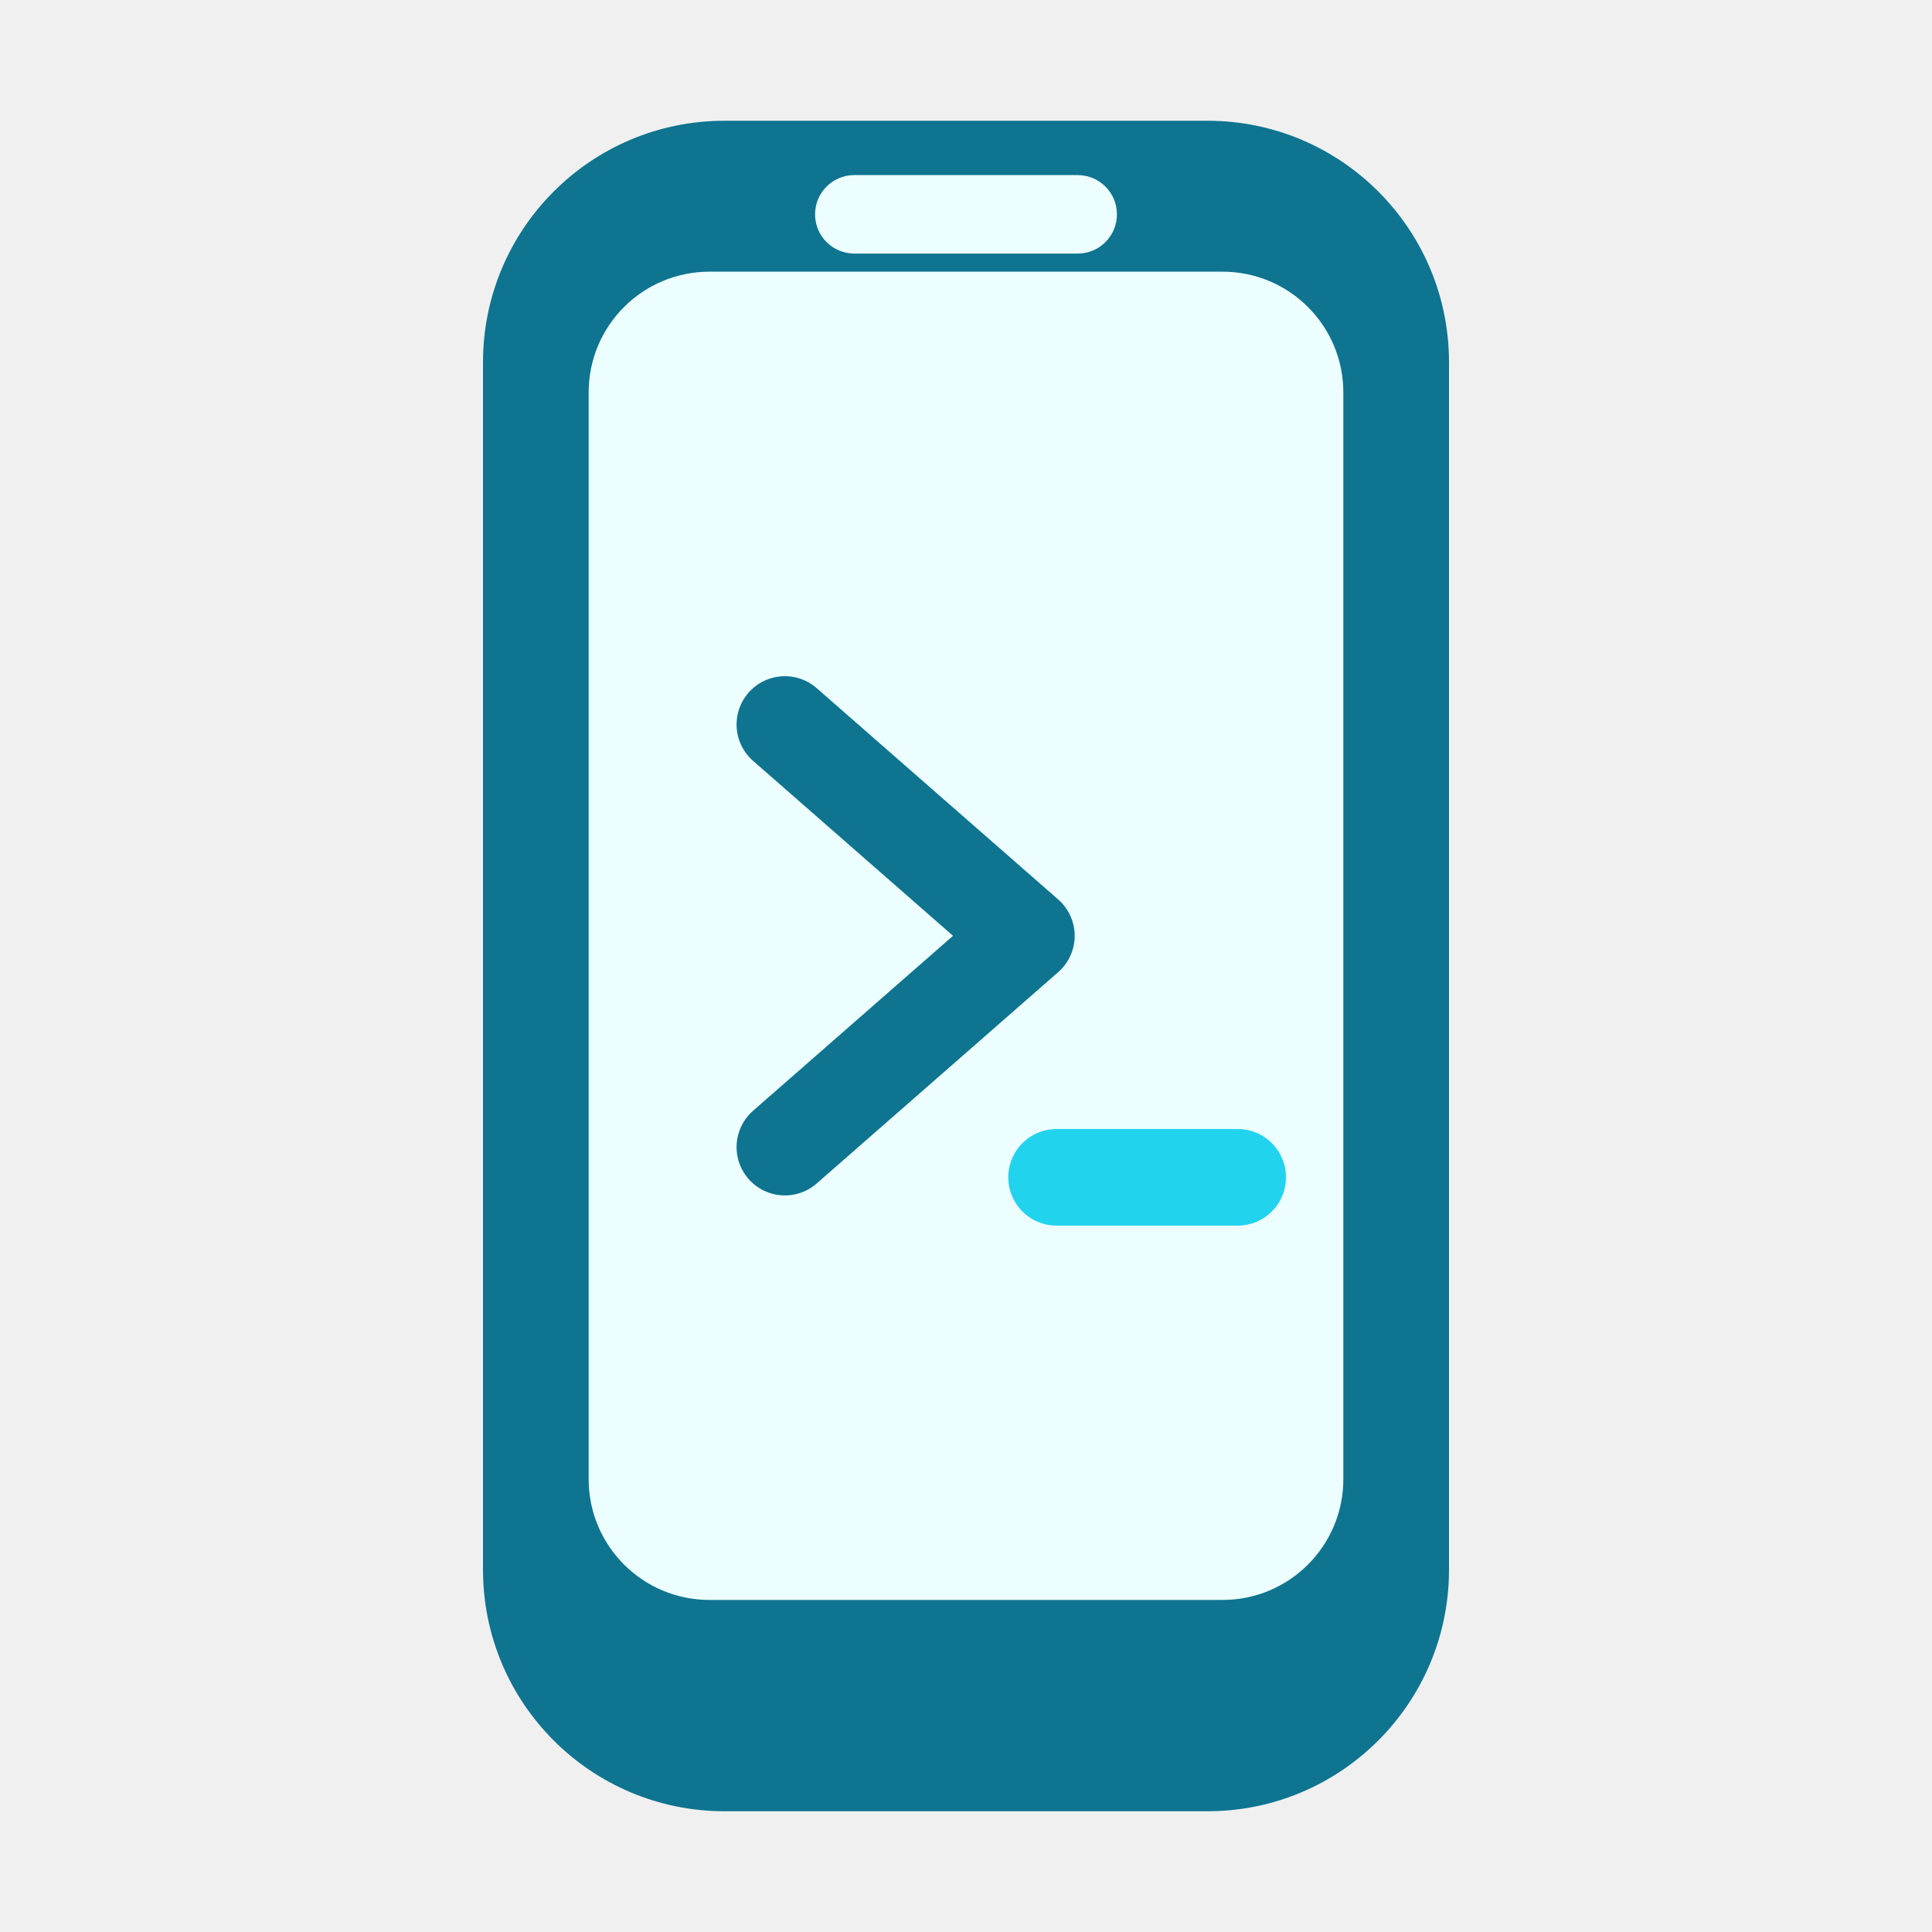
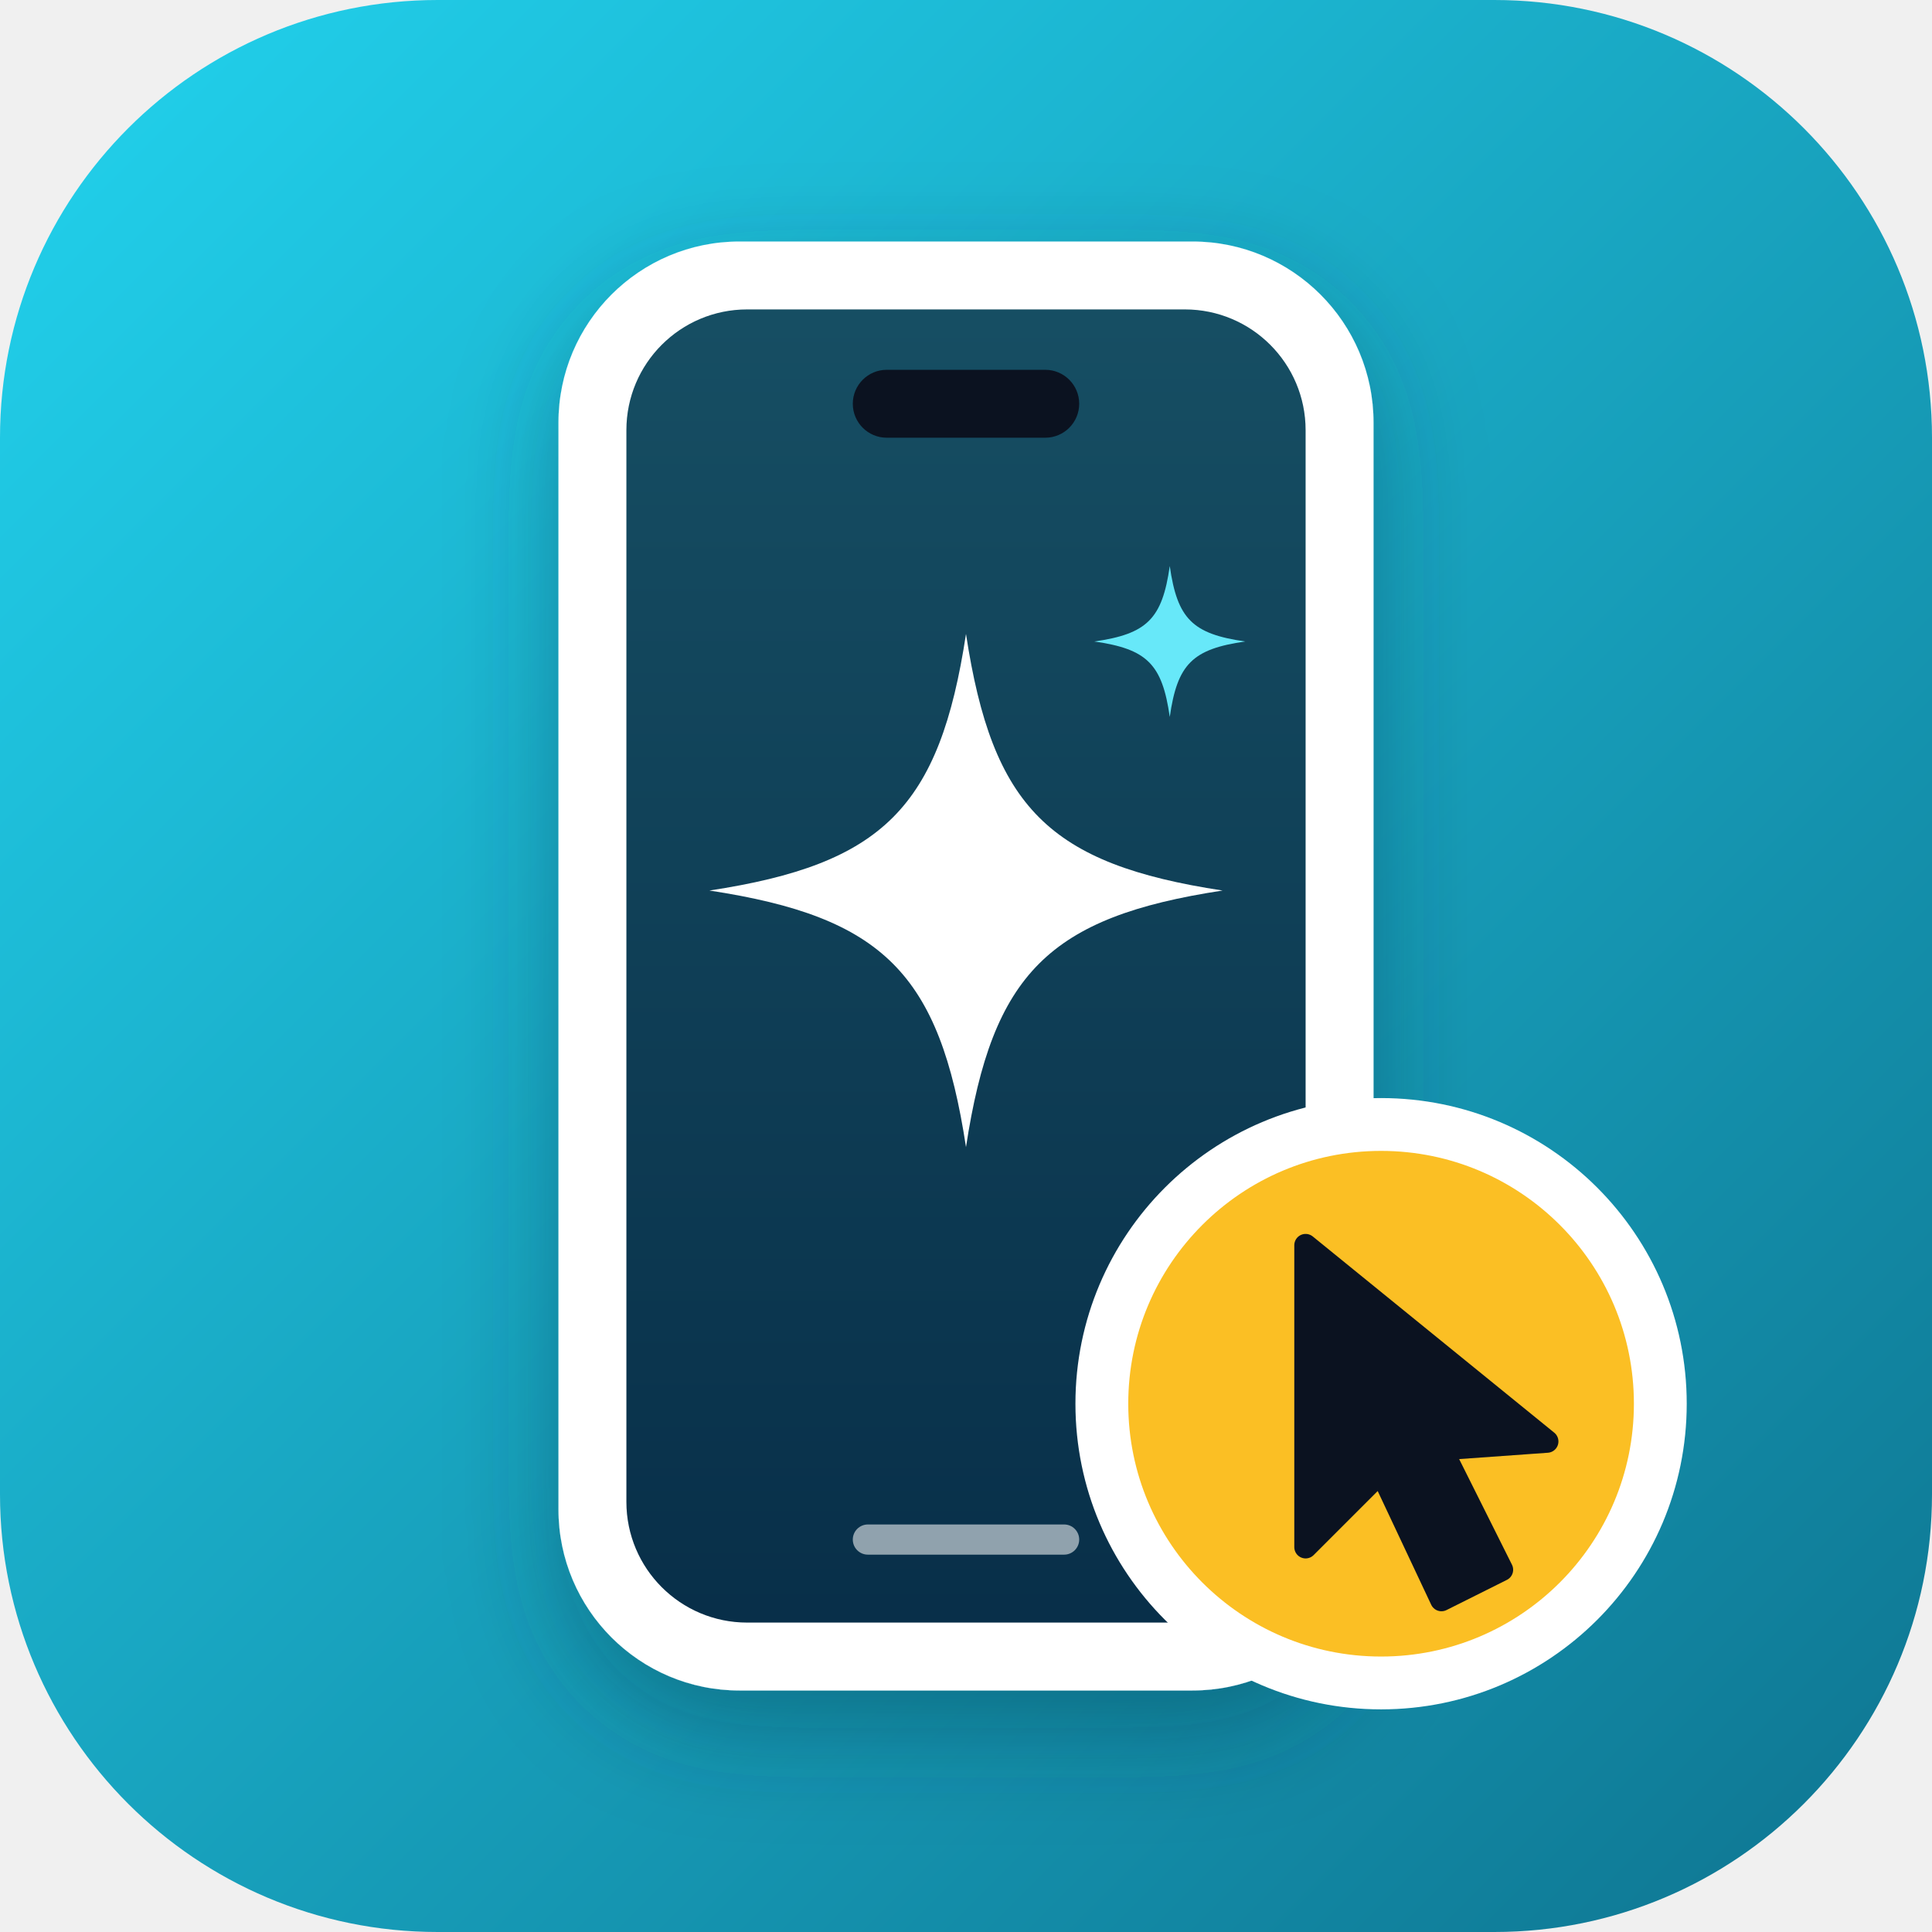
- <svg xmlns="http://www.w3.org/2000/svg" viewBox="0 0 64 64" fill="none">
-   <rect x="16" y="4" width="32" height="56" rx="8" fill="#0e7490" />
-   <rect x="19.5" y="9" width="25" height="44" rx="4" fill="#ecfeff" />
-   <rect x="27" y="5.8" width="10" height="2.6" rx="1.3" fill="#ecfeff" />
-   <path d="M26 24l8 7-8 7" stroke="#0e7490" stroke-width="3.2" stroke-linecap="round" stroke-linejoin="round" />
-   <path d="M35 39h6" stroke="#22d3ee" stroke-width="3.2" stroke-linecap="round" />
+ <svg xmlns="http://www.w3.org/2000/svg" viewBox="0 0 512 512" width="512" height="512" role="img" aria-label="iphone-control logo">
+   <defs>
+     <linearGradient id="bg" x1="0" y1="0" x2="1" y2="1">
+       <stop offset="0" stop-color="#22d3ee" />
+       <stop offset="1" stop-color="#0e7490" />
+     </linearGradient>
+     <linearGradient id="screen" x1="0" y1="0" x2="0" y2="1">
+       <stop offset="0" stop-color="#164e63" />
+       <stop offset="1" stop-color="#082f49" />
+     </linearGradient>
+     <filter id="shadow" x="-20%" y="-20%" width="140%" height="140%">
+       <feDropShadow dx="0" dy="10" stdDeviation="14" flood-color="#083344" flood-opacity="0.35" />
+     </filter>
+   </defs>
+   <rect width="512" height="512" rx="116" fill="url(#bg)" />
+   <g filter="url(#shadow)">
+     <rect x="148" y="64" width="216" height="384" rx="48" fill="#ffffff" />
+   </g>
+   <rect x="166" y="82" width="180" height="348" rx="32" fill="url(#screen)" />
+   <rect x="226" y="98" width="60" height="18" rx="9" fill="#0b1220" />
+   <path d="M256 168 C263 214 278 229 324 236 C278 243 263 258 256 304 C249 258 234 243 188 236 C234 229 249 214 256 168 Z" fill="#ffffff" />
+   <path d="M310 150 C312 164 316 168 330 170 C316 172 312 176 310 190 C308 176 304 172 290 170 C304 168 308 164 310 150 Z" fill="#67e8f9" />
+   <rect x="226" y="404" width="60" height="8" rx="4" fill="#ffffff" fill-opacity="0.55" />
+   <circle cx="366" cy="372" r="74" fill="#fbbf24" stroke="#ffffff" stroke-width="14" />
+   <path d="M346 330 L346 410 L366 390 L382 424 L398 416 L382 384 L410 382 Z" fill="#0b1220" stroke="#0b1220" stroke-width="6" stroke-linejoin="round" />
</svg>
